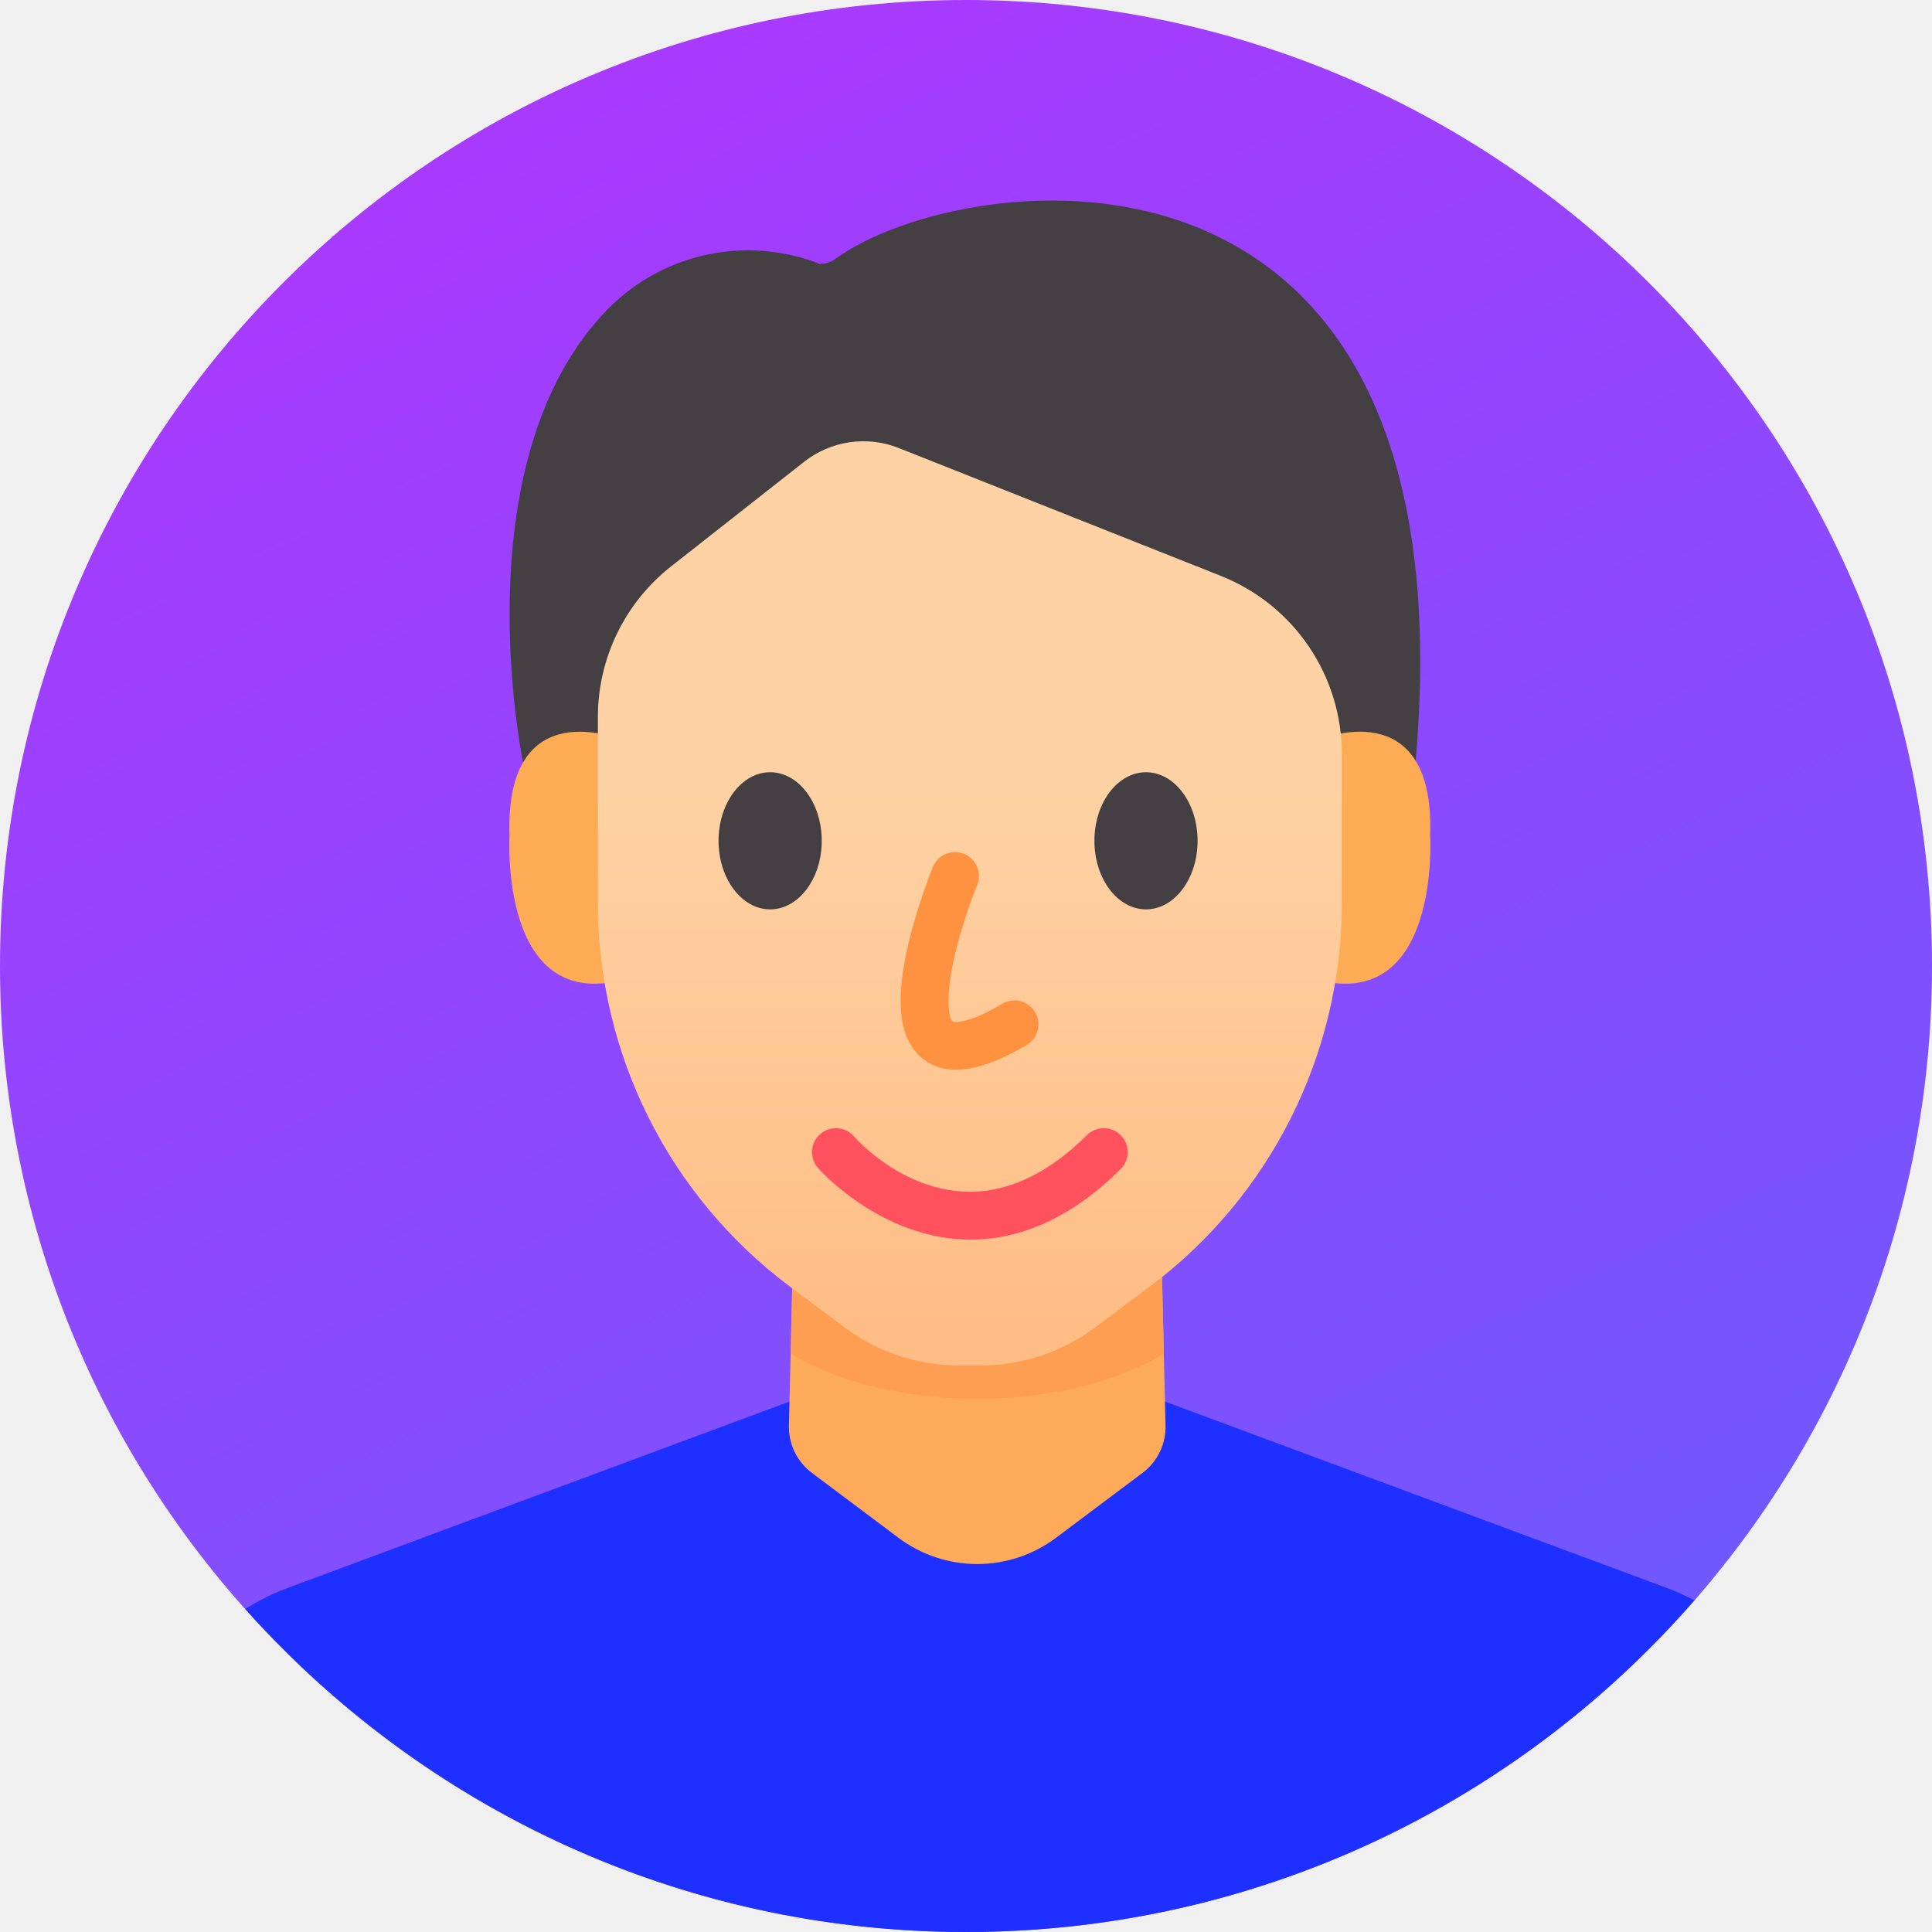
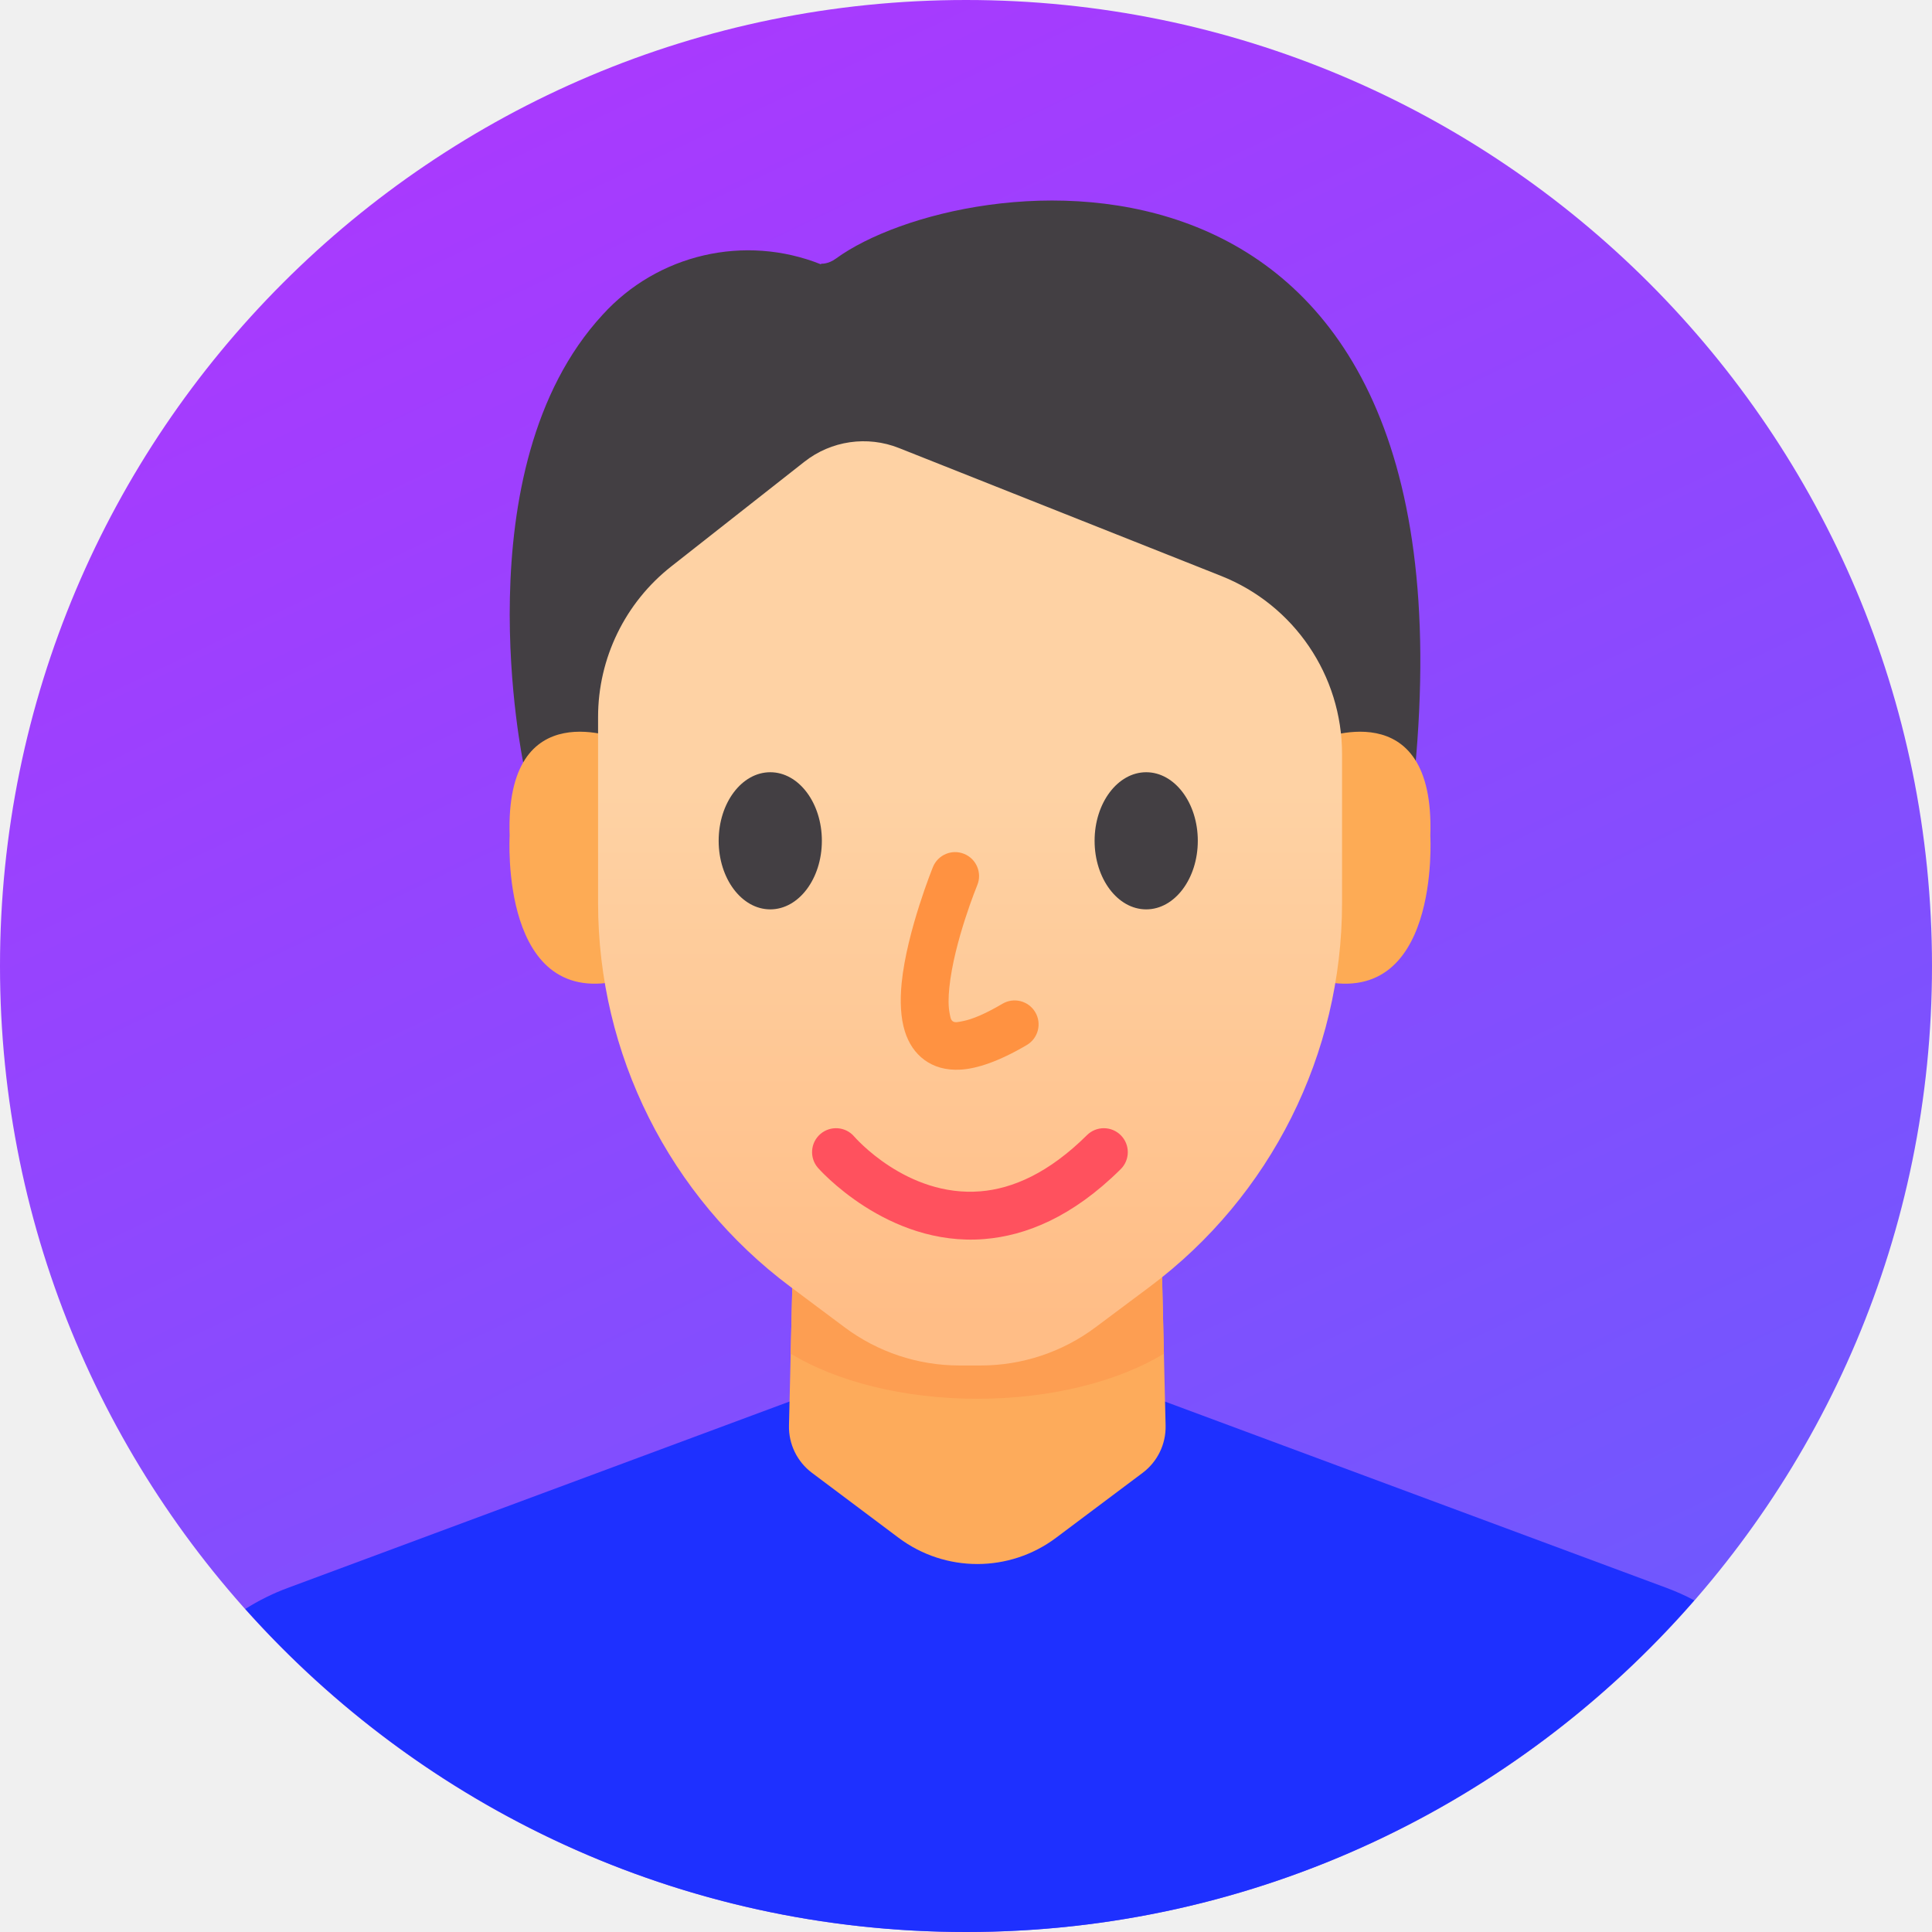
- <svg xmlns="http://www.w3.org/2000/svg" width="58" height="58" viewBox="0 0 58 58" fill="none">
-   <g clip-path="url(#clip0_176_1033)">
-     <path d="M29 58C45.016 58 58 45.016 58 29C58 12.984 45.016 0 29 0C12.984 0 0 12.984 0 29C0 45.016 12.984 58 29 58Z" fill="url(#paint0_linear_176_1033)" />
-     <path fill-rule="evenodd" clip-rule="evenodd" d="M7.364 48.302C7.762 48.05 8.191 47.837 8.645 47.668C15.89 44.977 29.337 39.983 29.337 39.983C29.337 39.983 42.784 44.977 50.029 47.668C50.318 47.776 50.597 47.901 50.864 48.043C45.546 54.143 37.72 58 29 58C20.403 58 12.675 54.251 7.364 48.302Z" fill="#1E30FF" />
-     <path fill-rule="evenodd" clip-rule="evenodd" d="M23.889 34.225C23.889 34.225 23.74 40.441 23.684 42.794C23.67 43.352 23.927 43.881 24.373 44.216C25.028 44.706 26.036 45.463 26.974 46.166C28.374 47.216 30.3 47.216 31.701 46.166C32.638 45.463 33.646 44.706 34.301 44.216C34.747 43.881 35.004 43.352 34.99 42.794C34.934 40.441 34.786 34.225 34.786 34.225H23.889Z" fill="#FDAB5B" />
-     <path fill-rule="evenodd" clip-rule="evenodd" d="M31.888 34.225C33.012 34.443 34.011 34.802 34.811 35.262L34.939 40.64C33.569 41.469 31.566 41.992 29.337 41.992C27.108 41.992 25.105 41.469 23.735 40.64L23.864 35.262C24.663 34.802 25.662 34.443 26.787 34.225H31.888Z" fill="#FD9E52" />
-     <path fill-rule="evenodd" clip-rule="evenodd" d="M15.715 22.954C15.715 22.954 13.828 14.071 18.083 9.453C19.738 7.628 22.353 7.022 24.641 7.935C24.649 7.916 24.649 7.916 24.649 7.916C24.649 7.916 24.851 7.939 25.096 7.761C28.867 5.013 44.414 2.858 42.468 23.183" fill="#433F43" />
-     <path fill-rule="evenodd" clip-rule="evenodd" d="M18.664 22.214C18.664 22.214 15.148 20.716 15.296 25.091C15.296 25.091 14.98 30.404 18.725 29.408" fill="#FDAB55" />
-     <path fill-rule="evenodd" clip-rule="evenodd" d="M39.568 22.214C39.568 22.214 43.084 20.716 42.935 25.091C42.935 25.091 43.252 30.404 39.507 29.408" fill="#FDAB55" />
-     <path fill-rule="evenodd" clip-rule="evenodd" d="M20.146 17.004C18.759 18.095 17.949 19.762 17.949 21.526V27.109C17.949 31.644 20.087 35.913 23.719 38.628C24.312 39.071 24.872 39.489 25.351 39.847C26.345 40.591 27.553 40.992 28.795 40.992C29.008 40.992 29.224 40.992 29.437 40.992C30.678 40.992 31.887 40.591 32.881 39.847C33.36 39.489 33.919 39.071 34.513 38.628C38.144 35.913 40.283 31.644 40.283 27.109C40.283 25.568 40.283 23.996 40.283 22.637C40.283 20.279 38.845 18.16 36.653 17.29C33.554 16.06 29.248 14.35 26.981 13.45C26.029 13.072 24.948 13.229 24.142 13.862C23.043 14.727 21.444 15.984 20.146 17.004Z" fill="url(#paint1_linear_176_1033)" />
-     <path d="M23.12 27.3C23.976 27.3 24.669 26.378 24.669 25.242C24.669 24.105 23.976 23.183 23.12 23.183C22.265 23.183 21.572 24.105 21.572 25.242C21.572 26.378 22.265 27.3 23.12 27.3Z" fill="#433F43" />
-     <path d="M34.404 27.3C35.259 27.3 35.952 26.378 35.952 25.242C35.952 24.105 35.259 23.183 34.404 23.183C33.548 23.183 32.855 24.105 32.855 25.242C32.855 26.378 33.548 27.3 34.404 27.3Z" fill="#433F43" />
-     <path fill-rule="evenodd" clip-rule="evenodd" d="M28.004 26.028C28.004 26.028 27.221 27.953 27.065 29.505C27.01 30.052 27.035 30.559 27.158 30.954C27.273 31.326 27.473 31.618 27.747 31.819C28.021 32.02 28.379 32.141 28.849 32.11C29.326 32.079 29.975 31.871 30.821 31.372C31.163 31.17 31.277 30.729 31.076 30.387C30.874 30.045 30.433 29.931 30.091 30.133C29.591 30.427 29.197 30.6 28.883 30.659C28.757 30.682 28.662 30.707 28.597 30.659C28.534 30.613 28.526 30.525 28.507 30.432C28.461 30.206 28.467 29.936 28.496 29.649C28.634 28.274 29.335 26.572 29.335 26.572C29.485 26.205 29.309 25.785 28.942 25.634C28.574 25.484 28.154 25.66 28.004 26.028Z" fill="#FF9241" />
-     <path fill-rule="evenodd" clip-rule="evenodd" d="M24.552 35.059C24.552 35.059 26.623 37.437 29.549 37.198C30.786 37.097 32.189 36.541 33.642 35.099C33.924 34.82 33.926 34.364 33.647 34.082C33.367 33.801 32.912 33.799 32.63 34.078C31.487 35.211 30.404 35.685 29.433 35.764C27.207 35.946 25.64 34.118 25.64 34.118C25.38 33.818 24.926 33.785 24.625 34.045C24.325 34.304 24.292 34.759 24.552 35.059Z" fill="#FF515E" />
+ <svg xmlns="http://www.w3.org/2000/svg" width="48" height="48" viewBox="0 0 48 48" fill="none">
+   <g clip-path="url(#clip0_1491_920)">
+     <path d="M24 48C37.255 48 48 37.255 48 24C48 10.745 37.255 0 24 0C10.745 0 0 10.745 0 24C0 37.255 10.745 48 24 48Z" fill="url(#paint0_linear_1491_920)" />
+     <path fill-rule="evenodd" clip-rule="evenodd" d="M6.094 39.974C6.424 39.766 6.778 39.589 7.154 39.45C13.15 37.223 24.278 33.089 24.278 33.089C24.278 33.089 35.407 37.223 41.403 39.45C41.642 39.539 41.873 39.642 42.094 39.76C37.693 44.808 31.216 48 24 48C16.885 48 10.49 44.898 6.094 39.974Z" fill="#1E30FF" />
+     <path fill-rule="evenodd" clip-rule="evenodd" d="M19.771 28.324C19.771 28.324 19.648 33.468 19.602 35.416C19.591 35.877 19.804 36.315 20.173 36.592C20.714 36.998 21.549 37.624 22.325 38.206C23.484 39.075 25.078 39.075 26.237 38.206C27.012 37.624 27.847 36.998 28.389 36.592C28.758 36.315 28.97 35.877 28.959 35.416C28.913 33.468 28.79 28.324 28.79 28.324H19.771Z" fill="#FDAB5B" />
+     <path fill-rule="evenodd" clip-rule="evenodd" d="M26.392 28.324C27.322 28.505 28.149 28.802 28.811 29.182L28.917 33.633C27.783 34.319 26.125 34.752 24.281 34.752C22.436 34.752 20.779 34.319 19.645 33.633L19.751 29.182C20.413 28.802 21.239 28.505 22.17 28.324H26.392Z" fill="#FD9E52" />
+     <path fill-rule="evenodd" clip-rule="evenodd" d="M13.009 18.996C13.009 18.996 11.447 11.645 14.969 7.823C16.338 6.312 18.502 5.811 20.396 6.567C20.403 6.551 20.403 6.551 20.403 6.551C20.403 6.551 20.57 6.57 20.772 6.422C23.893 4.148 36.76 2.365 35.149 19.186" fill="#433F43" />
+     <path fill-rule="evenodd" clip-rule="evenodd" d="M15.449 18.384C15.449 18.384 12.539 17.144 12.662 20.765C12.662 20.765 12.4 25.161 15.499 24.337" fill="#FDAB55" />
+     <path fill-rule="evenodd" clip-rule="evenodd" d="M32.749 18.384C32.749 18.384 35.659 17.144 35.536 20.765C35.536 20.765 35.798 25.161 32.699 24.337" fill="#FDAB55" />
+     <path fill-rule="evenodd" clip-rule="evenodd" d="M16.678 14.072C15.53 14.975 14.859 16.354 14.859 17.814V22.435C14.859 26.188 16.629 29.721 19.635 31.968C20.126 32.334 20.589 32.681 20.985 32.977C21.808 33.592 22.808 33.925 23.835 33.925C24.012 33.925 24.191 33.925 24.367 33.925C25.394 33.925 26.394 33.592 27.217 32.977C27.613 32.681 28.076 32.334 28.567 31.968C31.573 29.721 33.343 26.188 33.343 22.435C33.343 21.16 33.343 19.859 33.343 18.733C33.343 16.782 32.152 15.029 30.339 14.309C27.774 13.29 24.211 11.876 22.334 11.131C21.546 10.818 20.651 10.948 19.985 11.472C19.075 12.187 17.752 13.228 16.678 14.072Z" fill="url(#paint1_linear_1491_920)" />
+     <path d="M19.137 22.593C19.845 22.593 20.419 21.83 20.419 20.889C20.419 19.949 19.845 19.186 19.137 19.186C18.429 19.186 17.855 19.949 17.855 20.889C17.855 21.83 18.429 22.593 19.137 22.593Z" fill="#433F43" />
+     <path d="M28.477 22.593C29.185 22.593 29.759 21.83 29.759 20.889C29.759 19.949 29.185 19.186 28.477 19.186C27.769 19.186 27.195 19.949 27.195 20.889C27.195 21.83 27.769 22.593 28.477 22.593Z" fill="#433F43" />
+     <path fill-rule="evenodd" clip-rule="evenodd" d="M23.179 21.54C23.179 21.54 22.531 23.133 22.402 24.418C22.356 24.87 22.377 25.29 22.479 25.617C22.574 25.925 22.739 26.166 22.966 26.333C23.193 26.499 23.489 26.599 23.878 26.574C24.273 26.548 24.81 26.376 25.511 25.963C25.794 25.796 25.888 25.431 25.721 25.148C25.554 24.865 25.189 24.771 24.906 24.938C24.493 25.181 24.166 25.324 23.906 25.373C23.802 25.392 23.724 25.413 23.67 25.373C23.618 25.335 23.611 25.262 23.595 25.185C23.557 24.998 23.562 24.775 23.586 24.537C23.701 23.4 24.28 21.991 24.28 21.991C24.405 21.687 24.259 21.339 23.955 21.215C23.651 21.09 23.303 21.236 23.179 21.54Z" fill="#FF9241" />
+     <path fill-rule="evenodd" clip-rule="evenodd" d="M20.321 29.014C20.321 29.014 22.035 30.982 24.456 30.784C25.48 30.701 26.641 30.241 27.844 29.047C28.077 28.816 28.079 28.439 27.847 28.206C27.616 27.973 27.239 27.971 27.006 28.202C26.06 29.14 25.164 29.532 24.36 29.598C22.518 29.748 21.221 28.235 21.221 28.235C21.006 27.987 20.63 27.96 20.381 28.175C20.133 28.39 20.106 28.766 20.321 29.014Z" fill="#FF515E" />
  </g>
  <defs>
-     <linearGradient id="paint0_linear_176_1033" x1="20.709" y1="1.205" x2="45.444" y2="52.922" gradientUnits="userSpaceOnUse">
+     <linearGradient id="paint0_linear_1491_920" x1="17.138" y1="0.997" x2="37.608" y2="43.797" gradientUnits="userSpaceOnUse">
      <stop stop-color="#A83AFE" />
      <stop offset="1" stop-color="#6E59FE" />
    </linearGradient>
-     <linearGradient id="paint1_linear_176_1033" x1="29.021" y1="23.718" x2="29.021" y2="39.657" gradientUnits="userSpaceOnUse">
+     <linearGradient id="paint1_linear_1491_920" x1="24.022" y1="19.629" x2="24.022" y2="32.819" gradientUnits="userSpaceOnUse">
      <stop stop-color="#FED2A4" />
      <stop offset="1" stop-color="#FFBD86" />
    </linearGradient>
-     <clipPath id="clip0_176_1033">
-       <rect width="58" height="58" fill="white" />
+     <clipPath id="clip0_1491_920">
+       <rect width="48" height="48" fill="white" />
    </clipPath>
  </defs>
</svg>
